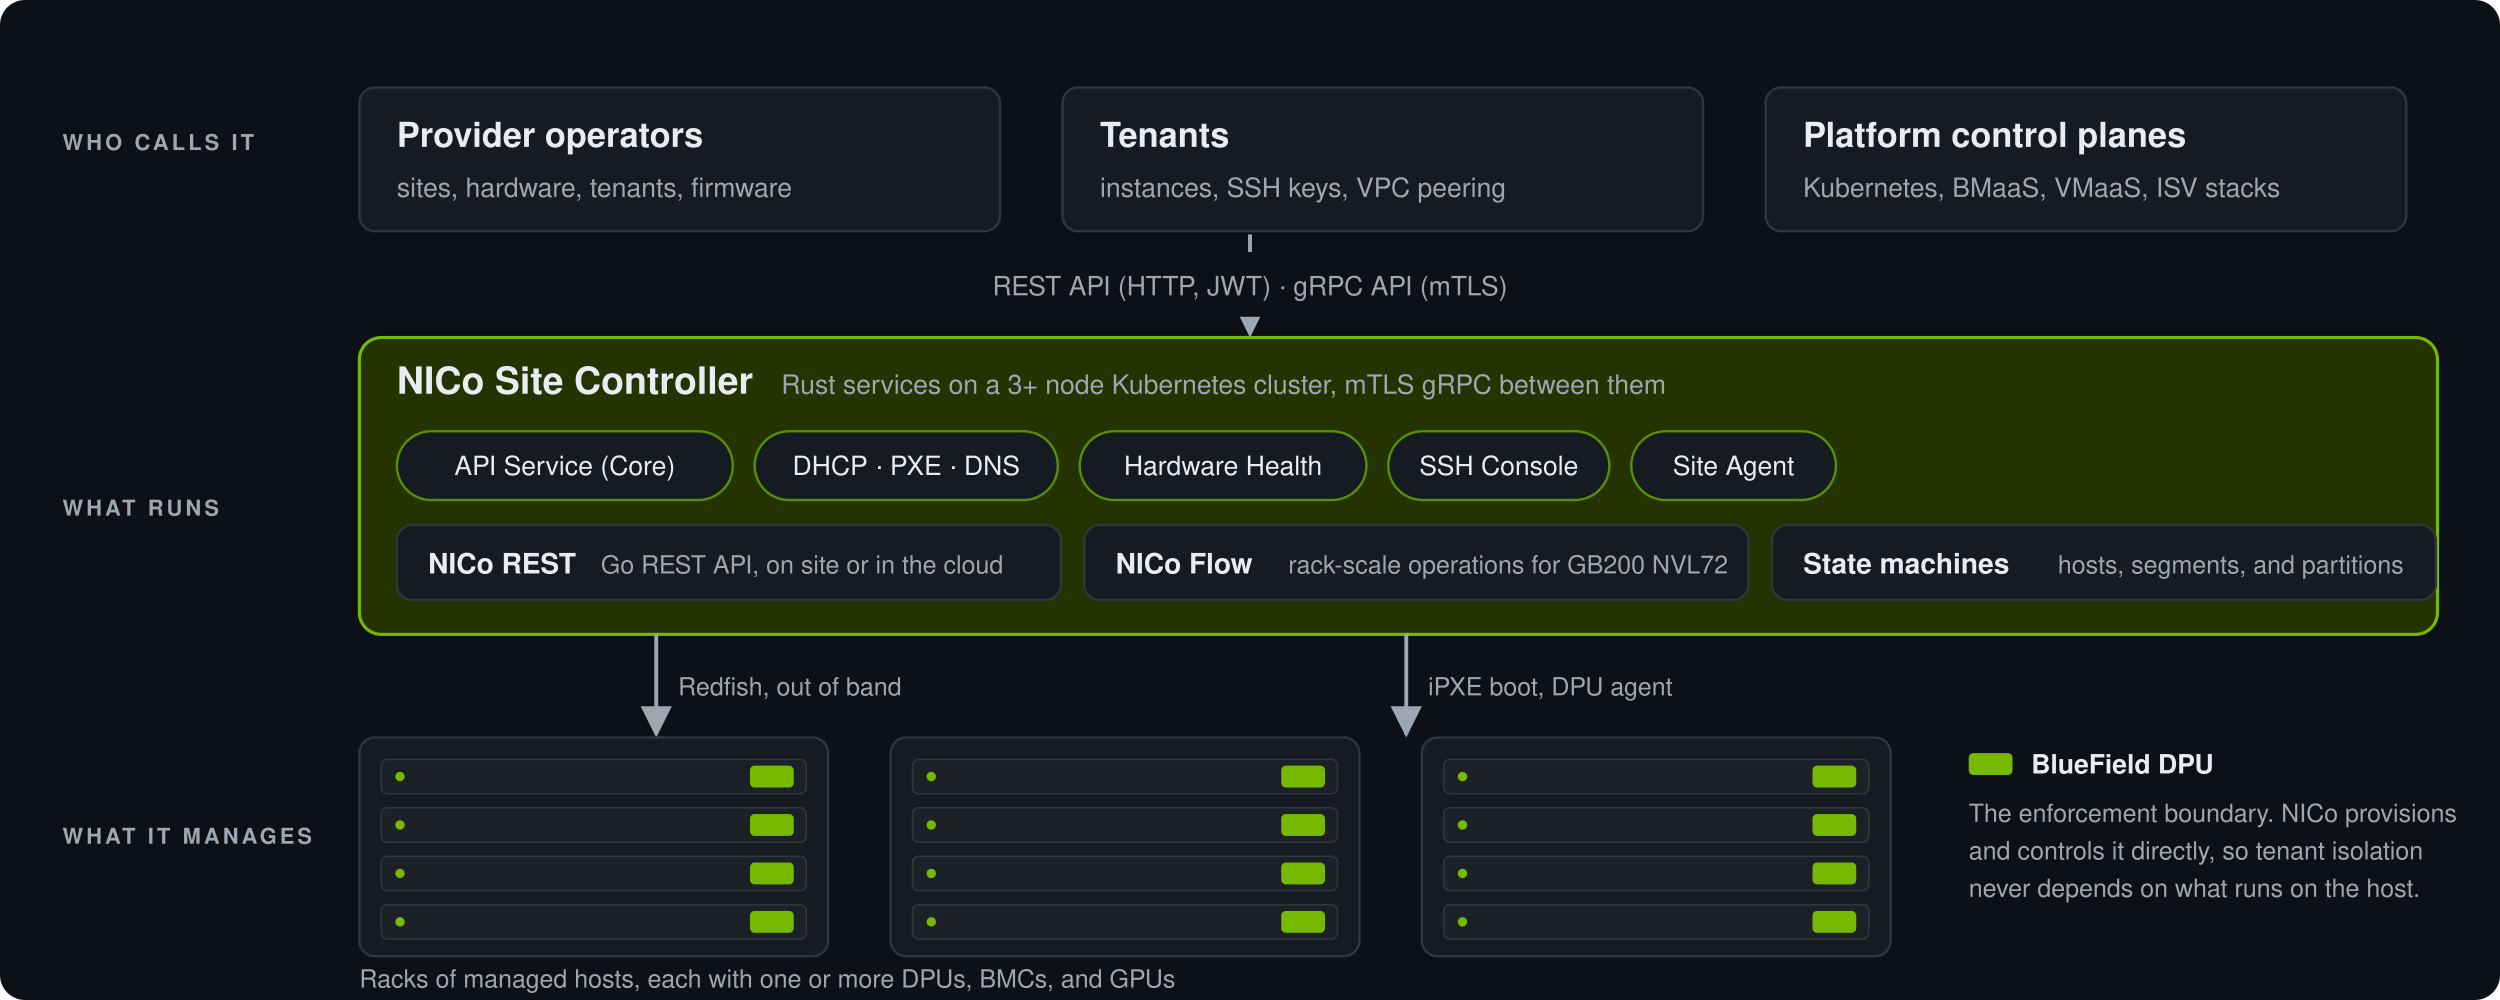
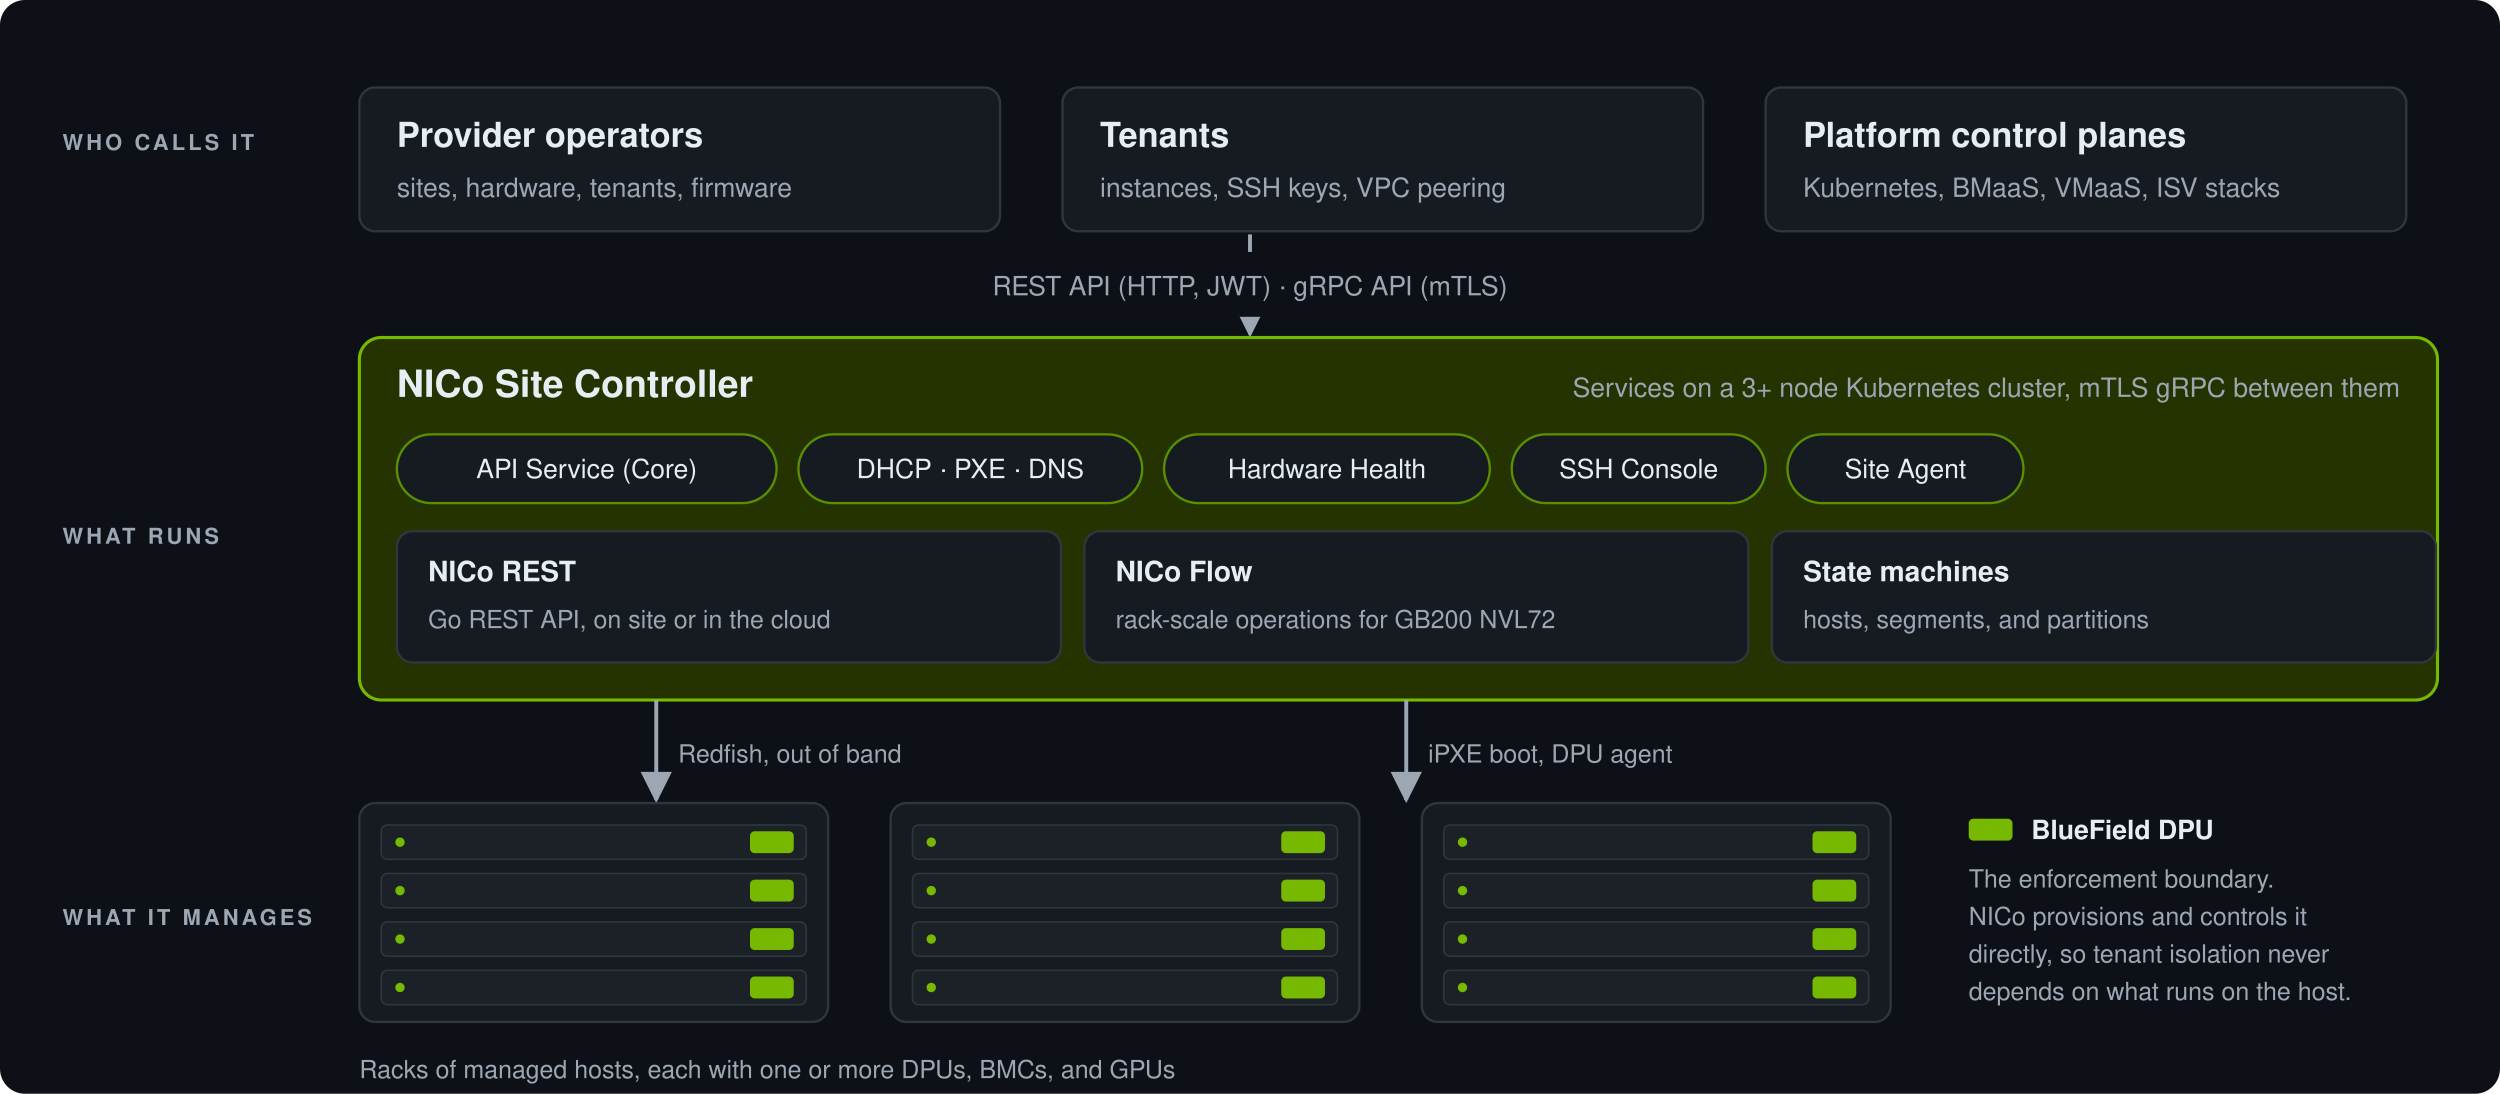
- <svg xmlns="http://www.w3.org/2000/svg" viewBox="0 0 1600 640" width="1600" height="640" role="img" aria-labelledby="t">
+ <svg xmlns="http://www.w3.org/2000/svg" viewBox="0 0 1600 700" width="1600" height="700" role="img" aria-labelledby="t">
  <defs>
    <marker id="arrow" viewBox="0 0 10 10" refX="9" refY="5" markerWidth="8" markerHeight="8" orient="auto-start-reverse">
      <path d="M0 0L10 5L0 10z" fill="#9da7b3" />
    </marker>
    <marker id="arrowg" viewBox="0 0 10 10" refX="9" refY="5" markerWidth="8" markerHeight="8" orient="auto-start-reverse">
      <path d="M0 0L10 5L0 10z" fill="#76B900" />
    </marker>
  </defs>
-   <rect width="1600" height="640" rx="16" fill="#0d1117" />
+   <rect width="1600" height="700" rx="16" fill="#0d1117" />
  <g font-family="-apple-system, BlinkMacSystemFont, 'Segoe UI', Helvetica, Arial, sans-serif">
    <text x="40" y="96" font-size="14" font-weight="bold" fill="#9da7b3" text-anchor="start" letter-spacing="2">WHO CALLS IT</text>
-     <text x="40" y="330" font-size="14" font-weight="bold" fill="#9da7b3" text-anchor="start" letter-spacing="2">WHAT RUNS</text>
-     <text x="40" y="540" font-size="14" font-weight="bold" fill="#9da7b3" text-anchor="start" letter-spacing="2">WHAT IT MANAGES</text>
+     <text x="40" y="348" font-size="14" font-weight="bold" fill="#9da7b3" text-anchor="start" letter-spacing="2">WHAT RUNS</text>
+     <text x="40" y="592" font-size="14" font-weight="bold" fill="#9da7b3" text-anchor="start" letter-spacing="2">WHAT IT MANAGES</text>
    <rect x="230" y="56" width="410" height="92" rx="10" fill="#161b22" stroke="#30363d" stroke-width="1.5" />
    <text x="254" y="94" font-size="22" font-weight="bold" fill="#e6edf3" text-anchor="start">Provider operators</text>
    <text x="254" y="126" font-size="17" font-weight="normal" fill="#9da7b3" text-anchor="start">sites, hardware, tenants, firmware</text>
    <rect x="680" y="56" width="410" height="92" rx="10" fill="#161b22" stroke="#30363d" stroke-width="1.5" />
    <text x="704" y="94" font-size="22" font-weight="bold" fill="#e6edf3" text-anchor="start">Tenants</text>
    <text x="704" y="126" font-size="17" font-weight="normal" fill="#9da7b3" text-anchor="start">instances, SSH keys, VPC peering</text>
    <rect x="1130" y="56" width="410" height="92" rx="10" fill="#161b22" stroke="#30363d" stroke-width="1.5" />
    <text x="1154" y="94" font-size="22" font-weight="bold" fill="#e6edf3" text-anchor="start">Platform control planes</text>
    <text x="1154" y="126" font-size="17" font-weight="normal" fill="#9da7b3" text-anchor="start">Kubernetes, BMaaS, VMaaS, ISV stacks</text>
    <path d="M800 150L800 214" stroke="#9da7b3" stroke-width="2.5" fill="none" marker-end="url(#arrow)" />
-     <rect x="640" y="162" width="320" height="40" rx="10" fill="#0d1117" stroke="#0d1117" stroke-width="1.5" />
+     <rect x="560" y="162" width="480" height="40" rx="10" fill="#0d1117" stroke="#0d1117" stroke-width="1.5" />
    <text x="800" y="189" font-size="17" font-weight="normal" fill="#9da7b3" text-anchor="middle">REST API (HTTP, JWT)  ·  gRPC API (mTLS)</text>
-     <rect x="230" y="216" width="1330" height="190" rx="14" fill="#243300" stroke="#76B900" stroke-width="2" />
-     <text x="254" y="252" font-size="24" font-weight="bold" fill="#e6edf3" text-anchor="start">NICo Site Controller</text>
-     <text x="500" y="252" font-size="17" font-weight="normal" fill="#9da7b3" text-anchor="start">Rust services on a 3+ node Kubernetes cluster, mTLS gRPC between them</text>
-     <rect x="254" y="276" width="215.0" height="44" rx="22" fill="#161b22" stroke="#5a8f00" stroke-width="1.5" />
-     <text x="361.5" y="304" font-size="17" font-weight="normal" fill="#e6edf3" text-anchor="middle">API Service (Core)</text>
-     <rect x="483.0" y="276" width="194.0" height="44" rx="22" fill="#161b22" stroke="#5a8f00" stroke-width="1.5" />
-     <text x="580.0" y="304" font-size="17" font-weight="normal" fill="#e6edf3" text-anchor="middle">DHCP · PXE · DNS</text>
-     <rect x="691.0" y="276" width="183.5" height="44" rx="22" fill="#161b22" stroke="#5a8f00" stroke-width="1.5" />
-     <text x="782.75" y="304" font-size="17" font-weight="normal" fill="#e6edf3" text-anchor="middle">Hardware Health</text>
-     <rect x="888.5" y="276" width="141.5" height="44" rx="22" fill="#161b22" stroke="#5a8f00" stroke-width="1.5" />
-     <text x="959.25" y="304" font-size="17" font-weight="normal" fill="#e6edf3" text-anchor="middle">SSH Console</text>
-     <rect x="1044.0" y="276" width="131.0" height="44" rx="22" fill="#161b22" stroke="#5a8f00" stroke-width="1.5" />
-     <text x="1109.5" y="304" font-size="17" font-weight="normal" fill="#e6edf3" text-anchor="middle">Site Agent</text>
-     <rect x="254" y="336" width="425" height="48" rx="10" fill="#161b22" stroke="#30363d" stroke-width="1.5" />
-     <text x="274" y="367" font-size="18" font-weight="bold" fill="#e6edf3" text-anchor="start">NICo REST</text>
-     <text x="274" y="367" font-size="16" font-weight="normal" fill="#e6edf3" text-anchor="start" />
-     <text x="384.5" y="367" font-size="16" font-weight="normal" fill="#9da7b3" text-anchor="start">Go REST API, on site or in the cloud</text>
-     <rect x="694" y="336" width="425" height="48" rx="10" fill="#161b22" stroke="#30363d" stroke-width="1.5" />
-     <text x="714" y="367" font-size="18" font-weight="bold" fill="#e6edf3" text-anchor="start">NICo Flow</text>
-     <text x="714" y="367" font-size="16" font-weight="normal" fill="#e6edf3" text-anchor="start" />
-     <text x="824.5" y="367" font-size="16" font-weight="normal" fill="#9da7b3" text-anchor="start">rack-scale operations for GB200 NVL72</text>
-     <rect x="1134" y="336" width="425" height="48" rx="10" fill="#161b22" stroke="#30363d" stroke-width="1.5" />
-     <text x="1154" y="367" font-size="18" font-weight="bold" fill="#e6edf3" text-anchor="start">State machines</text>
-     <text x="1154" y="367" font-size="16" font-weight="normal" fill="#e6edf3" text-anchor="start" />
-     <text x="1317.0" y="367" font-size="16" font-weight="normal" fill="#9da7b3" text-anchor="start">hosts, segments, and partitions</text>
-     <path d="M420 406L420 470" stroke="#9da7b3" stroke-width="2.5" fill="none" marker-end="url(#arrow)" />
-     <text x="434" y="445" font-size="16" font-weight="normal" fill="#9da7b3" text-anchor="start">Redfish, out of band</text>
-     <path d="M900 406L900 470" stroke="#9da7b3" stroke-width="2.5" fill="none" marker-end="url(#arrow)" />
-     <text x="914" y="445" font-size="16" font-weight="normal" fill="#9da7b3" text-anchor="start">iPXE boot, DPU agent</text>
-     <rect x="230" y="472" width="300" height="140" rx="10" fill="#161b22" stroke="#30363d" stroke-width="1.5" />
-     <rect x="244" y="486" width="272" height="22" rx="4" fill="#1c2128" stroke="#30363d" />
-     <rect x="480" y="490" width="28" height="14" rx="3" fill="#76B900" />
-     <circle cx="256" cy="497" r="3" fill="#76B900" />
-     <rect x="244" y="517" width="272" height="22" rx="4" fill="#1c2128" stroke="#30363d" />
-     <rect x="480" y="521" width="28" height="14" rx="3" fill="#76B900" />
-     <circle cx="256" cy="528" r="3" fill="#76B900" />
-     <rect x="244" y="548" width="272" height="22" rx="4" fill="#1c2128" stroke="#30363d" />
-     <rect x="480" y="552" width="28" height="14" rx="3" fill="#76B900" />
-     <circle cx="256" cy="559" r="3" fill="#76B900" />
-     <rect x="244" y="579" width="272" height="22" rx="4" fill="#1c2128" stroke="#30363d" />
-     <rect x="480" y="583" width="28" height="14" rx="3" fill="#76B900" />
-     <circle cx="256" cy="590" r="3" fill="#76B900" />
-     <rect x="570" y="472" width="300" height="140" rx="10" fill="#161b22" stroke="#30363d" stroke-width="1.5" />
-     <rect x="584" y="486" width="272" height="22" rx="4" fill="#1c2128" stroke="#30363d" />
-     <rect x="820" y="490" width="28" height="14" rx="3" fill="#76B900" />
-     <circle cx="596" cy="497" r="3" fill="#76B900" />
-     <rect x="584" y="517" width="272" height="22" rx="4" fill="#1c2128" stroke="#30363d" />
-     <rect x="820" y="521" width="28" height="14" rx="3" fill="#76B900" />
-     <circle cx="596" cy="528" r="3" fill="#76B900" />
-     <rect x="584" y="548" width="272" height="22" rx="4" fill="#1c2128" stroke="#30363d" />
-     <rect x="820" y="552" width="28" height="14" rx="3" fill="#76B900" />
-     <circle cx="596" cy="559" r="3" fill="#76B900" />
-     <rect x="584" y="579" width="272" height="22" rx="4" fill="#1c2128" stroke="#30363d" />
-     <rect x="820" y="583" width="28" height="14" rx="3" fill="#76B900" />
-     <circle cx="596" cy="590" r="3" fill="#76B900" />
-     <rect x="910" y="472" width="300" height="140" rx="10" fill="#161b22" stroke="#30363d" stroke-width="1.5" />
-     <rect x="924" y="486" width="272" height="22" rx="4" fill="#1c2128" stroke="#30363d" />
-     <rect x="1160" y="490" width="28" height="14" rx="3" fill="#76B900" />
-     <circle cx="936" cy="497" r="3" fill="#76B900" />
-     <rect x="924" y="517" width="272" height="22" rx="4" fill="#1c2128" stroke="#30363d" />
-     <rect x="1160" y="521" width="28" height="14" rx="3" fill="#76B900" />
-     <circle cx="936" cy="528" r="3" fill="#76B900" />
-     <rect x="924" y="548" width="272" height="22" rx="4" fill="#1c2128" stroke="#30363d" />
-     <rect x="1160" y="552" width="28" height="14" rx="3" fill="#76B900" />
-     <circle cx="936" cy="559" r="3" fill="#76B900" />
-     <rect x="924" y="579" width="272" height="22" rx="4" fill="#1c2128" stroke="#30363d" />
-     <rect x="1160" y="583" width="28" height="14" rx="3" fill="#76B900" />
-     <circle cx="936" cy="590" r="3" fill="#76B900" />
-     <rect x="1260" y="482" width="28" height="14" rx="3" fill="#76B900" />
-     <text x="1300" y="495" font-size="17" font-weight="bold" fill="#e6edf3" text-anchor="start">BlueField DPU</text>
-     <text x="1260" y="526" font-size="16" font-weight="normal" fill="#9da7b3" text-anchor="start">The enforcement boundary. NICo provisions</text>
-     <text x="1260" y="550" font-size="16" font-weight="normal" fill="#9da7b3" text-anchor="start">and controls it directly, so tenant isolation</text>
-     <text x="1260" y="574" font-size="16" font-weight="normal" fill="#9da7b3" text-anchor="start">never depends on what runs on the host.</text>
-     <text x="230" y="632" font-size="16" font-weight="normal" fill="#9da7b3" text-anchor="start">Racks of managed hosts, each with one or more DPUs, BMCs, and GPUs</text>
+     <rect x="230" y="216" width="1330" height="232" rx="14" fill="#243300" stroke="#76B900" stroke-width="2" />
+     <text x="254" y="254" font-size="24" font-weight="bold" fill="#e6edf3" text-anchor="start">NICo Site Controller</text>
+     <text x="1536" y="254" font-size="17" font-weight="normal" fill="#9da7b3" text-anchor="end">Services on a 3+ node Kubernetes cluster, mTLS gRPC between them</text>
+     <rect x="254" y="278" width="243.0" height="44" rx="22" fill="#161b22" stroke="#5a8f00" stroke-width="1.5" />
+     <text x="375.5" y="306" font-size="17" font-weight="normal" fill="#e6edf3" text-anchor="middle">API Service (Core)</text>
+     <rect x="511.0" y="278" width="220.0" height="44" rx="22" fill="#161b22" stroke="#5a8f00" stroke-width="1.5" />
+     <text x="621.0" y="306" font-size="17" font-weight="normal" fill="#e6edf3" text-anchor="middle">DHCP · PXE · DNS</text>
+     <rect x="745.0" y="278" width="208.5" height="44" rx="22" fill="#161b22" stroke="#5a8f00" stroke-width="1.5" />
+     <text x="849.25" y="306" font-size="17" font-weight="normal" fill="#e6edf3" text-anchor="middle">Hardware Health</text>
+     <rect x="967.5" y="278" width="162.5" height="44" rx="22" fill="#161b22" stroke="#5a8f00" stroke-width="1.5" />
+     <text x="1048.75" y="306" font-size="17" font-weight="normal" fill="#e6edf3" text-anchor="middle">SSH Console</text>
+     <rect x="1144.0" y="278" width="151.0" height="44" rx="22" fill="#161b22" stroke="#5a8f00" stroke-width="1.5" />
+     <text x="1219.5" y="306" font-size="17" font-weight="normal" fill="#e6edf3" text-anchor="middle">Site Agent</text>
+     <rect x="254" y="340" width="425" height="84" rx="10" fill="#161b22" stroke="#30363d" stroke-width="1.5" />
+     <text x="274" y="372" font-size="18" font-weight="bold" fill="#e6edf3" text-anchor="start">NICo REST</text>
+     <text x="274" y="402" font-size="16" font-weight="normal" fill="#9da7b3" text-anchor="start">Go REST API, on site or in the cloud</text>
+     <rect x="694" y="340" width="425" height="84" rx="10" fill="#161b22" stroke="#30363d" stroke-width="1.5" />
+     <text x="714" y="372" font-size="18" font-weight="bold" fill="#e6edf3" text-anchor="start">NICo Flow</text>
+     <text x="714" y="402" font-size="16" font-weight="normal" fill="#9da7b3" text-anchor="start">rack-scale operations for GB200 NVL72</text>
+     <rect x="1134" y="340" width="425" height="84" rx="10" fill="#161b22" stroke="#30363d" stroke-width="1.5" />
+     <text x="1154" y="372" font-size="18" font-weight="bold" fill="#e6edf3" text-anchor="start">State machines</text>
+     <text x="1154" y="402" font-size="16" font-weight="normal" fill="#9da7b3" text-anchor="start">hosts, segments, and partitions</text>
+     <path d="M420 448L420 512" stroke="#9da7b3" stroke-width="2.5" fill="none" marker-end="url(#arrow)" />
+     <text x="434" y="488" font-size="16" font-weight="normal" fill="#9da7b3" text-anchor="start">Redfish, out of band</text>
+     <path d="M900 448L900 512" stroke="#9da7b3" stroke-width="2.5" fill="none" marker-end="url(#arrow)" />
+     <text x="914" y="488" font-size="16" font-weight="normal" fill="#9da7b3" text-anchor="start">iPXE boot, DPU agent</text>
+     <rect x="230" y="514" width="300" height="140" rx="10" fill="#161b22" stroke="#30363d" stroke-width="1.5" />
+     <rect x="244" y="528" width="272" height="22" rx="4" fill="#1c2128" stroke="#30363d" />
+     <rect x="480" y="532" width="28" height="14" rx="3" fill="#76B900" />
+     <circle cx="256" cy="539" r="3" fill="#76B900" />
+     <rect x="244" y="559" width="272" height="22" rx="4" fill="#1c2128" stroke="#30363d" />
+     <rect x="480" y="563" width="28" height="14" rx="3" fill="#76B900" />
+     <circle cx="256" cy="570" r="3" fill="#76B900" />
+     <rect x="244" y="590" width="272" height="22" rx="4" fill="#1c2128" stroke="#30363d" />
+     <rect x="480" y="594" width="28" height="14" rx="3" fill="#76B900" />
+     <circle cx="256" cy="601" r="3" fill="#76B900" />
+     <rect x="244" y="621" width="272" height="22" rx="4" fill="#1c2128" stroke="#30363d" />
+     <rect x="480" y="625" width="28" height="14" rx="3" fill="#76B900" />
+     <circle cx="256" cy="632" r="3" fill="#76B900" />
+     <rect x="570" y="514" width="300" height="140" rx="10" fill="#161b22" stroke="#30363d" stroke-width="1.5" />
+     <rect x="584" y="528" width="272" height="22" rx="4" fill="#1c2128" stroke="#30363d" />
+     <rect x="820" y="532" width="28" height="14" rx="3" fill="#76B900" />
+     <circle cx="596" cy="539" r="3" fill="#76B900" />
+     <rect x="584" y="559" width="272" height="22" rx="4" fill="#1c2128" stroke="#30363d" />
+     <rect x="820" y="563" width="28" height="14" rx="3" fill="#76B900" />
+     <circle cx="596" cy="570" r="3" fill="#76B900" />
+     <rect x="584" y="590" width="272" height="22" rx="4" fill="#1c2128" stroke="#30363d" />
+     <rect x="820" y="594" width="28" height="14" rx="3" fill="#76B900" />
+     <circle cx="596" cy="601" r="3" fill="#76B900" />
+     <rect x="584" y="621" width="272" height="22" rx="4" fill="#1c2128" stroke="#30363d" />
+     <rect x="820" y="625" width="28" height="14" rx="3" fill="#76B900" />
+     <circle cx="596" cy="632" r="3" fill="#76B900" />
+     <rect x="910" y="514" width="300" height="140" rx="10" fill="#161b22" stroke="#30363d" stroke-width="1.5" />
+     <rect x="924" y="528" width="272" height="22" rx="4" fill="#1c2128" stroke="#30363d" />
+     <rect x="1160" y="532" width="28" height="14" rx="3" fill="#76B900" />
+     <circle cx="936" cy="539" r="3" fill="#76B900" />
+     <rect x="924" y="559" width="272" height="22" rx="4" fill="#1c2128" stroke="#30363d" />
+     <rect x="1160" y="563" width="28" height="14" rx="3" fill="#76B900" />
+     <circle cx="936" cy="570" r="3" fill="#76B900" />
+     <rect x="924" y="590" width="272" height="22" rx="4" fill="#1c2128" stroke="#30363d" />
+     <rect x="1160" y="594" width="28" height="14" rx="3" fill="#76B900" />
+     <circle cx="936" cy="601" r="3" fill="#76B900" />
+     <rect x="924" y="621" width="272" height="22" rx="4" fill="#1c2128" stroke="#30363d" />
+     <rect x="1160" y="625" width="28" height="14" rx="3" fill="#76B900" />
+     <circle cx="936" cy="632" r="3" fill="#76B900" />
+     <rect x="1260" y="524" width="28" height="14" rx="3" fill="#76B900" />
+     <text x="1300" y="537" font-size="17" font-weight="bold" fill="#e6edf3" text-anchor="start">BlueField DPU</text>
+     <text x="1260" y="568" font-size="16" font-weight="normal" fill="#9da7b3" text-anchor="start">The enforcement boundary.</text>
+     <text x="1260" y="592" font-size="16" font-weight="normal" fill="#9da7b3" text-anchor="start">NICo provisions and controls it</text>
+     <text x="1260" y="616" font-size="16" font-weight="normal" fill="#9da7b3" text-anchor="start">directly, so tenant isolation never</text>
+     <text x="1260" y="640" font-size="16" font-weight="normal" fill="#9da7b3" text-anchor="start">depends on what runs on the host.</text>
+     <text x="230" y="690" font-size="16" font-weight="normal" fill="#9da7b3" text-anchor="start">Racks of managed hosts, each with one or more DPUs, BMCs, and GPUs</text>
  </g>
</svg>
